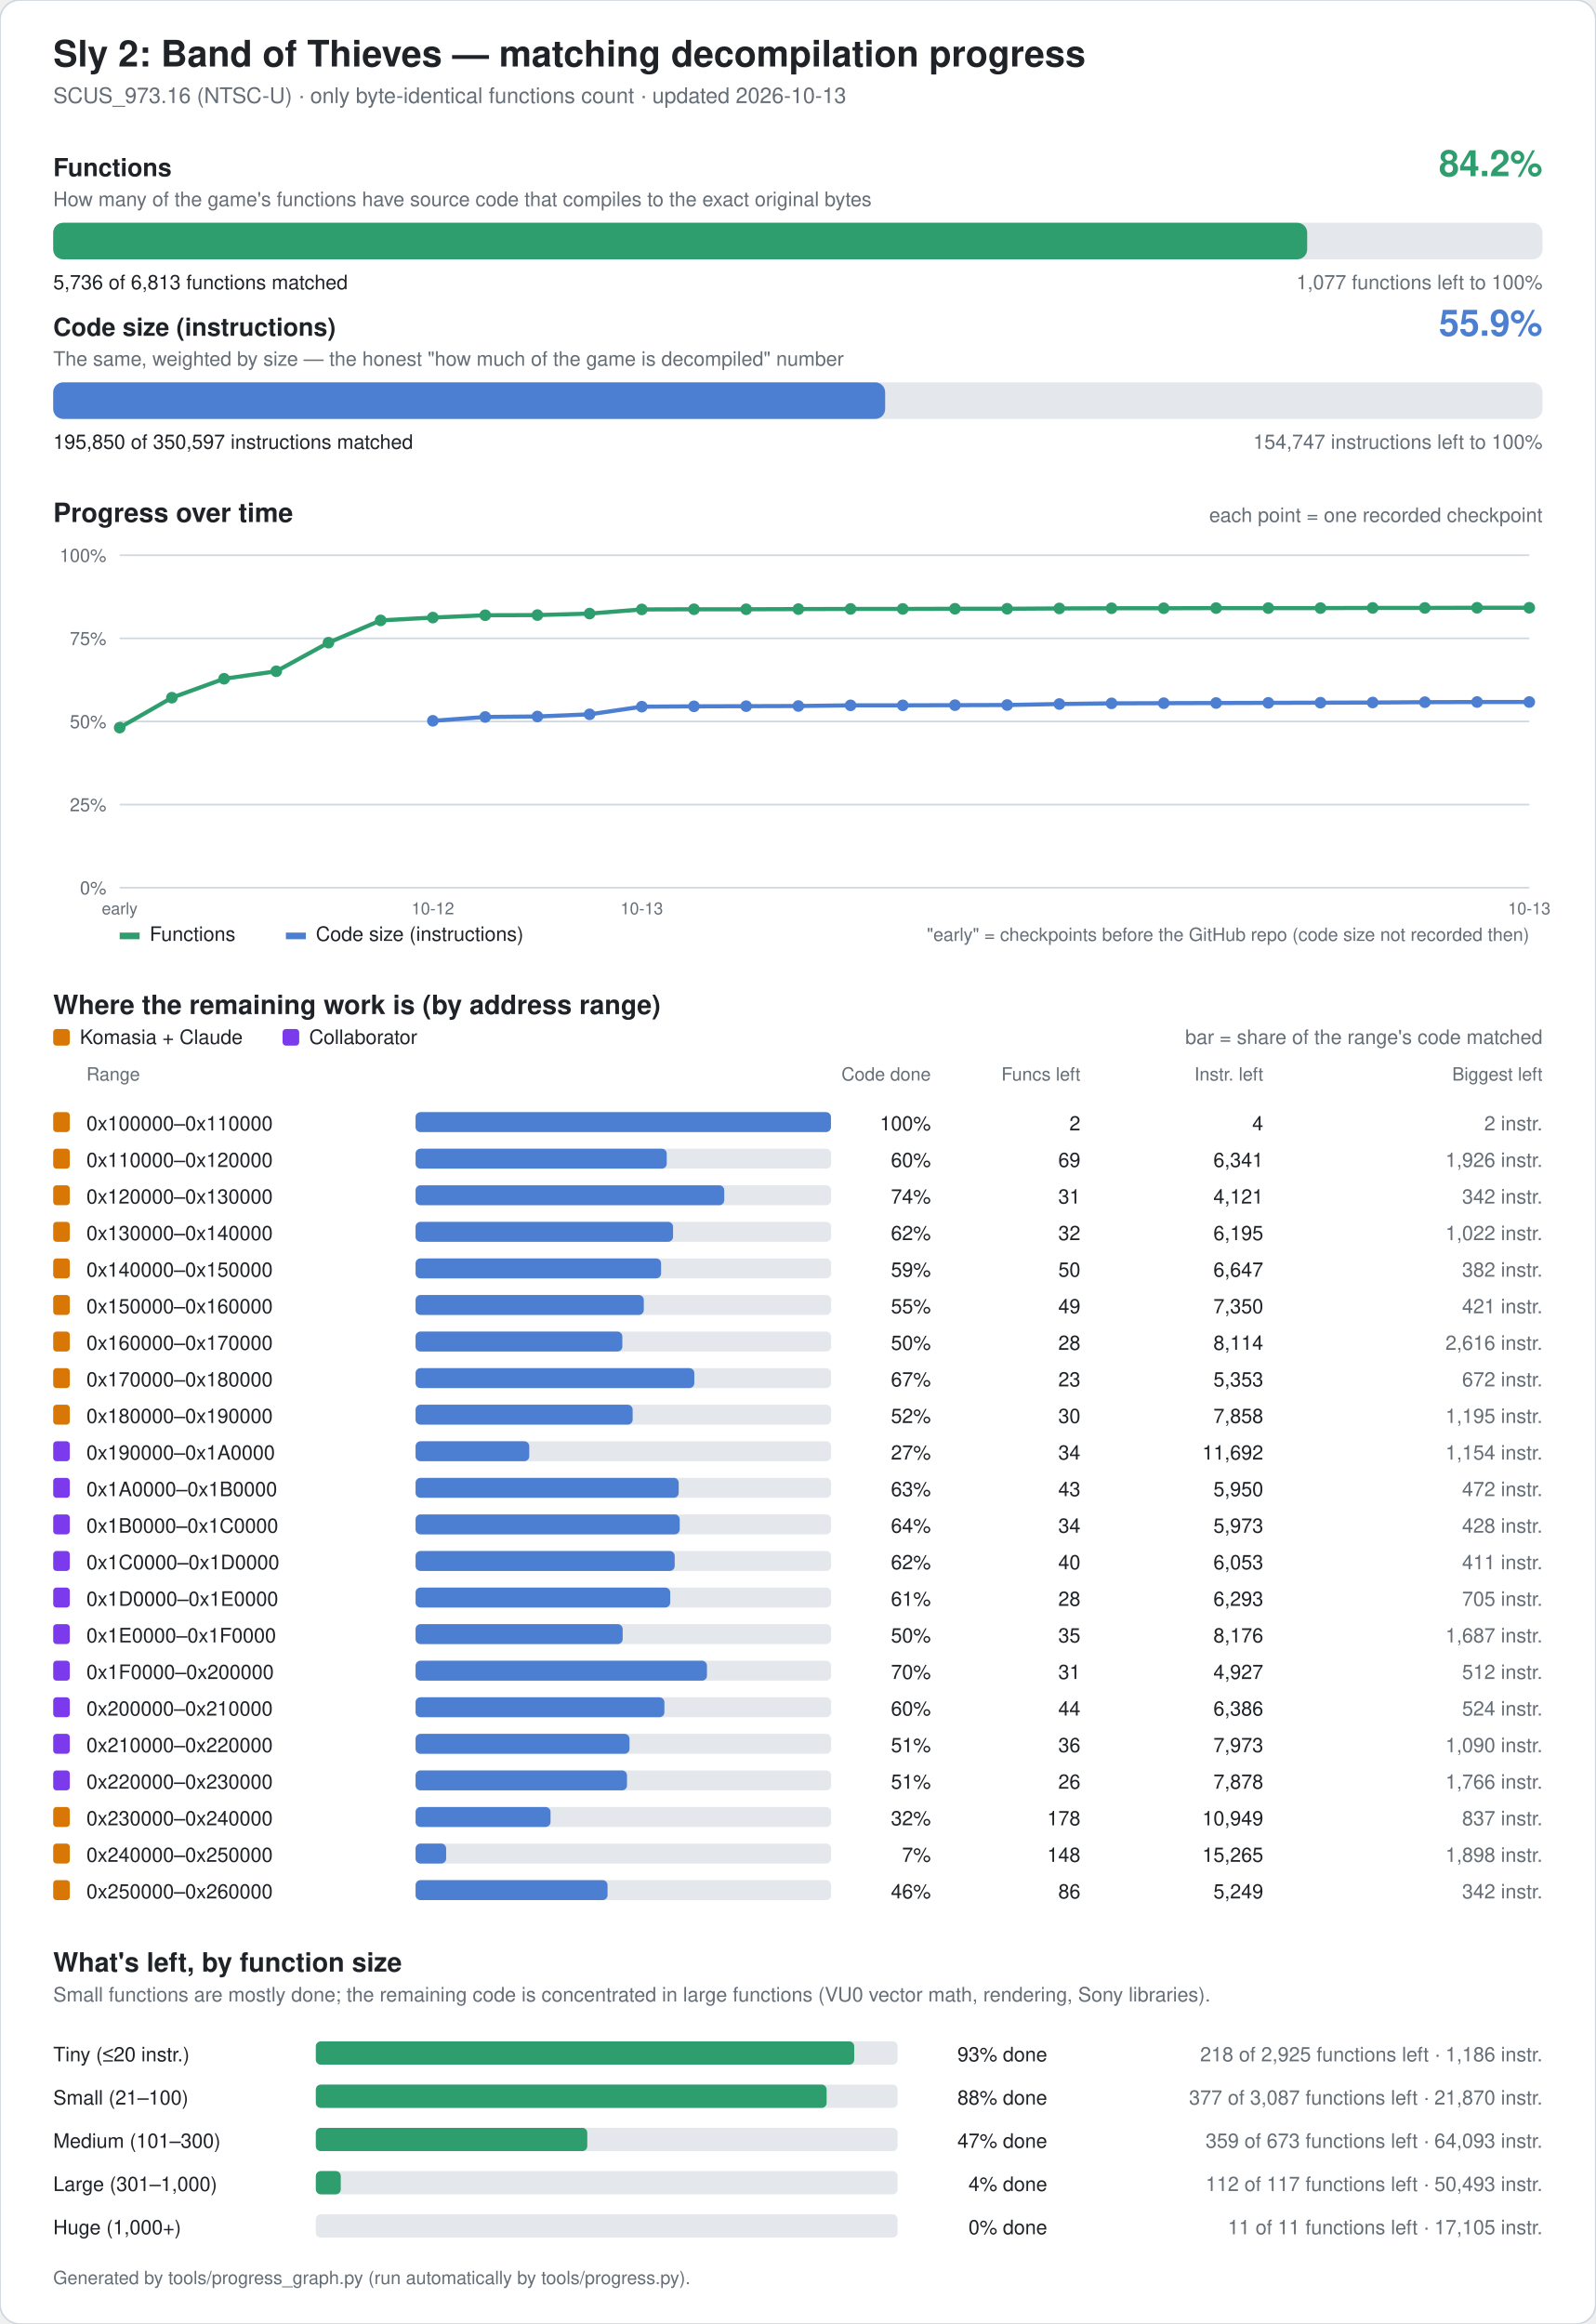
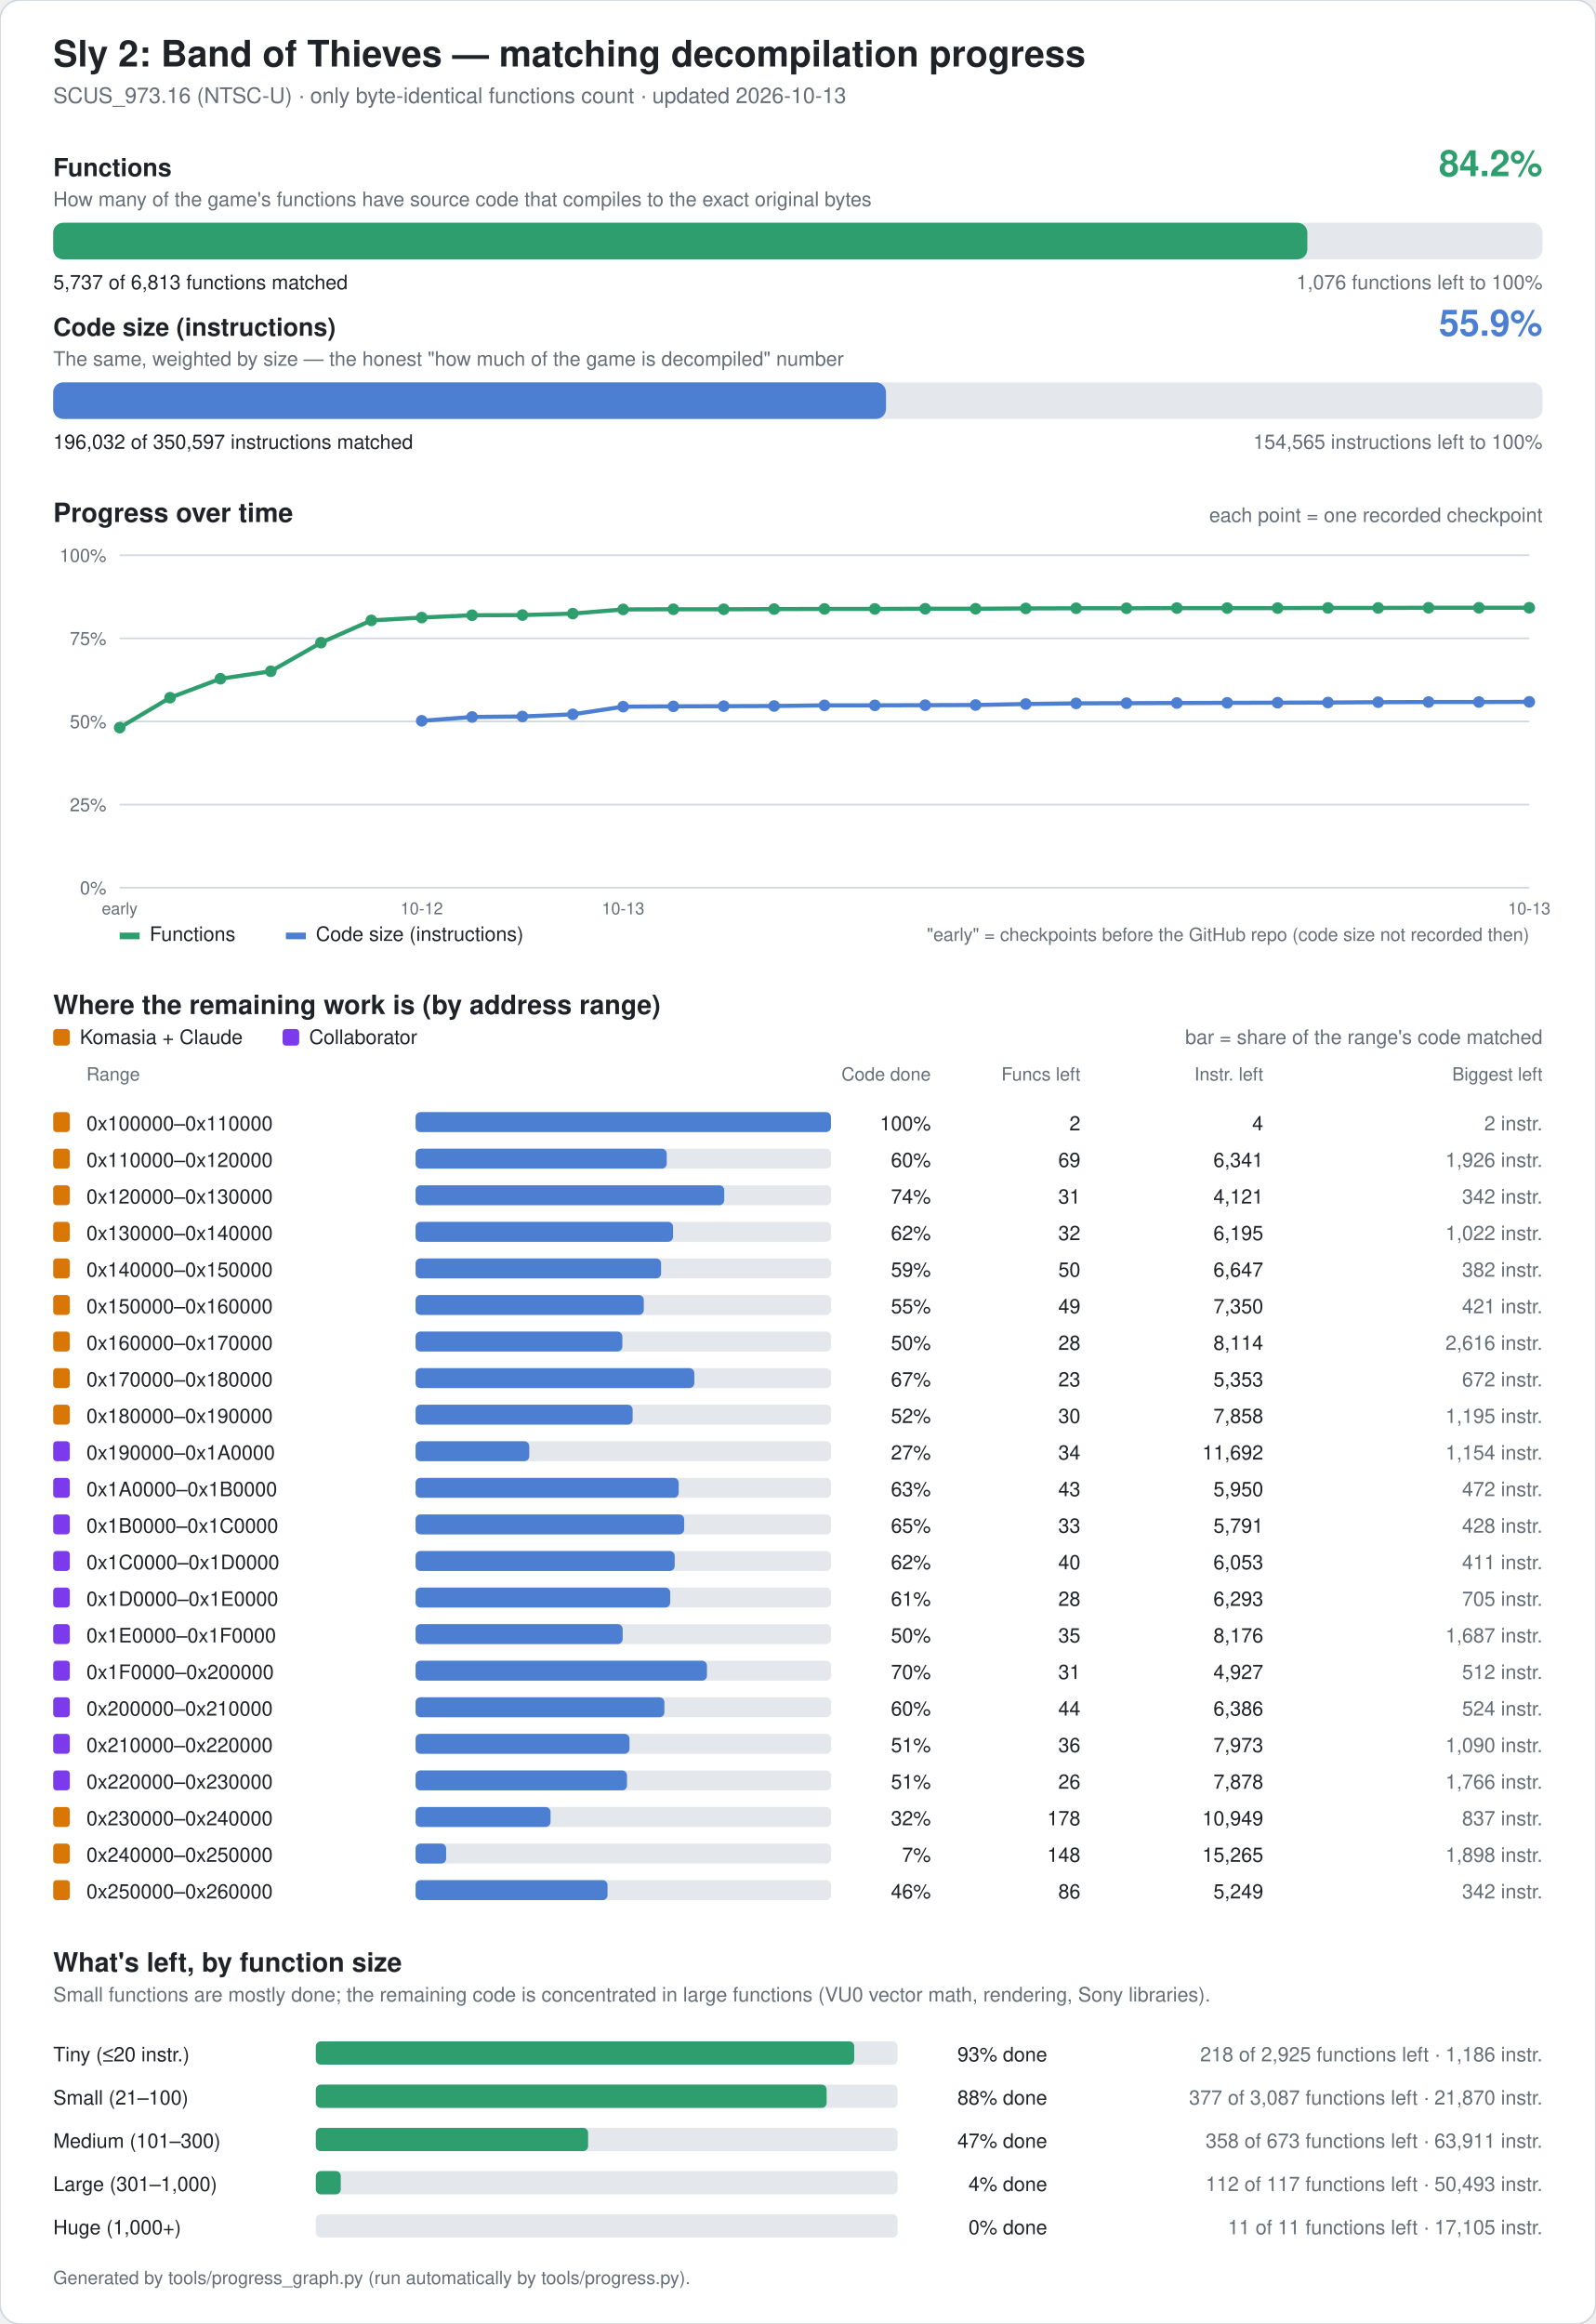
<svg xmlns="http://www.w3.org/2000/svg" width="960" height="1398" viewBox="0 0 960 1398" font-family="-apple-system,BlinkMacSystemFont,Segoe UI,Helvetica,Arial,sans-serif">
  <rect width="960" height="1398" rx="12" fill="#ffffff" stroke="#d0d7de" />
  <text x="32.0" y="40.0" font-size="22" fill="#1f2328" text-anchor="start" font-weight="bold">Sly 2: Band of Thieves — matching decompilation progress</text>
  <text x="32.0" y="62.0" font-size="13" fill="#656d76" text-anchor="start" font-weight="normal">SCUS_973.16 (NTSC-U) · only byte-identical functions count · updated 2026-10-13</text>
  <text x="32.0" y="106.0" font-size="15" fill="#1f2328" text-anchor="start" font-weight="bold">Functions</text>
  <text x="928.0" y="106.0" font-size="22" fill="#2f9e6e" text-anchor="end" font-weight="bold">84.2%</text>
  <text x="32.0" y="124.0" font-size="12" fill="#656d76" text-anchor="start" font-weight="normal">How many of the game's functions have source code that compiles to the exact original bytes</text>
  <rect x="32" y="134" width="896" height="22" rx="6" fill="#e4e7ec" />
-   <rect x="32" y="134" width="754.4" height="22" rx="6" fill="#2f9e6e" />
-   <text x="32.0" y="174.0" font-size="12" fill="#1f2328" text-anchor="start" font-weight="normal">5,736 of 6,813 functions matched</text>
-   <text x="928.0" y="174.0" font-size="12" fill="#656d76" text-anchor="end" font-weight="normal">1,077 functions left to 100%</text>
+   <rect x="32" y="134" width="754.5" height="22" rx="6" fill="#2f9e6e" />
+   <text x="32.0" y="174.0" font-size="12" fill="#1f2328" text-anchor="start" font-weight="normal">5,737 of 6,813 functions matched</text>
+   <text x="928.0" y="174.0" font-size="12" fill="#656d76" text-anchor="end" font-weight="normal">1,076 functions left to 100%</text>
  <text x="32.0" y="202.0" font-size="15" fill="#1f2328" text-anchor="start" font-weight="bold">Code size (instructions)</text>
  <text x="928.0" y="202.0" font-size="22" fill="#4c7fd1" text-anchor="end" font-weight="bold">55.9%</text>
  <text x="32.0" y="220.0" font-size="12" fill="#656d76" text-anchor="start" font-weight="normal">The same, weighted by size — the honest "how much of the game is decompiled" number</text>
  <rect x="32" y="230" width="896" height="22" rx="6" fill="#e4e7ec" />
-   <rect x="32" y="230" width="500.5" height="22" rx="6" fill="#4c7fd1" />
-   <text x="32.0" y="270.0" font-size="12" fill="#1f2328" text-anchor="start" font-weight="normal">195,850 of 350,597 instructions matched</text>
-   <text x="928.0" y="270.0" font-size="12" fill="#656d76" text-anchor="end" font-weight="normal">154,747 instructions left to 100%</text>
+   <rect x="32" y="230" width="501.0" height="22" rx="6" fill="#4c7fd1" />
+   <text x="32.0" y="270.0" font-size="12" fill="#1f2328" text-anchor="start" font-weight="normal">196,032 of 350,597 instructions matched</text>
+   <text x="928.0" y="270.0" font-size="12" fill="#656d76" text-anchor="end" font-weight="normal">154,565 instructions left to 100%</text>
  <text x="32.0" y="314.0" font-size="16" fill="#1f2328" text-anchor="start" font-weight="bold">Progress over time</text>
  <text x="928.0" y="314.0" font-size="12" fill="#656d76" text-anchor="end" font-weight="normal">each point = one recorded checkpoint</text>
  <line x1="72" y1="534.0" x2="920" y2="534.0" stroke="#d0d7de" stroke-width="1" />
  <text x="64.0" y="538.0" font-size="11" fill="#656d76" text-anchor="end" font-weight="normal">0%</text>
  <line x1="72" y1="484.0" x2="920" y2="484.0" stroke="#d0d7de" stroke-width="1" />
  <text x="64.0" y="488.0" font-size="11" fill="#656d76" text-anchor="end" font-weight="normal">25%</text>
  <line x1="72" y1="434.0" x2="920" y2="434.0" stroke="#d0d7de" stroke-width="1" />
  <text x="64.0" y="438.0" font-size="11" fill="#656d76" text-anchor="end" font-weight="normal">50%</text>
  <line x1="72" y1="384.0" x2="920" y2="384.0" stroke="#d0d7de" stroke-width="1" />
  <text x="64.0" y="388.0" font-size="11" fill="#656d76" text-anchor="end" font-weight="normal">75%</text>
  <line x1="72" y1="334.0" x2="920" y2="334.0" stroke="#d0d7de" stroke-width="1" />
  <text x="64.0" y="338.0" font-size="11" fill="#656d76" text-anchor="end" font-weight="normal">100%</text>
-   <polyline fill="none" stroke="#2f9e6e" stroke-width="2.5" stroke-linejoin="round" points="72.0,437.7 103.4,419.7 134.8,408.3 166.2,403.8 197.6,386.6 229.0,373.2 260.4,371.5 291.9,370.1 323.3,370.0 354.7,369.1 386.1,366.6 417.5,366.5 448.9,366.5 480.3,366.4 511.7,366.3 543.1,366.3 574.5,366.2 605.9,366.2 637.3,366.0 668.7,365.9 700.1,365.9 731.6,365.8 763.0,365.8 794.4,365.8 825.8,365.7 857.2,365.7 888.6,365.6 920.0,365.6" />
+   <polyline fill="none" stroke="#2f9e6e" stroke-width="2.5" stroke-linejoin="round" points="72.0,437.7 102.3,419.7 132.6,408.3 162.9,403.8 193.1,386.6 223.4,373.2 253.7,371.5 284.0,370.1 314.3,370.0 344.6,369.1 374.9,366.6 405.1,366.5 435.4,366.5 465.7,366.4 496.0,366.3 526.3,366.3 556.6,366.2 586.9,366.2 617.1,366.0 647.4,365.9 677.7,365.9 708.0,365.8 738.3,365.8 768.6,365.8 798.9,365.7 829.1,365.7 859.4,365.6 889.7,365.6 920.0,365.6" />
  <circle cx="72.0" cy="437.7" r="3.5" fill="#2f9e6e" />
-   <circle cx="103.4" cy="419.7" r="3.5" fill="#2f9e6e" />
-   <circle cx="134.8" cy="408.3" r="3.5" fill="#2f9e6e" />
-   <circle cx="166.2" cy="403.8" r="3.5" fill="#2f9e6e" />
-   <circle cx="197.6" cy="386.6" r="3.5" fill="#2f9e6e" />
-   <circle cx="229.0" cy="373.2" r="3.5" fill="#2f9e6e" />
-   <circle cx="260.4" cy="371.5" r="3.5" fill="#2f9e6e" />
-   <circle cx="291.9" cy="370.1" r="3.5" fill="#2f9e6e" />
-   <circle cx="323.3" cy="370.0" r="3.5" fill="#2f9e6e" />
-   <circle cx="354.7" cy="369.1" r="3.5" fill="#2f9e6e" />
-   <circle cx="386.1" cy="366.6" r="3.5" fill="#2f9e6e" />
-   <circle cx="417.5" cy="366.5" r="3.5" fill="#2f9e6e" />
-   <circle cx="448.9" cy="366.5" r="3.5" fill="#2f9e6e" />
-   <circle cx="480.3" cy="366.4" r="3.5" fill="#2f9e6e" />
-   <circle cx="511.7" cy="366.3" r="3.5" fill="#2f9e6e" />
-   <circle cx="543.1" cy="366.3" r="3.5" fill="#2f9e6e" />
-   <circle cx="574.5" cy="366.2" r="3.5" fill="#2f9e6e" />
-   <circle cx="605.9" cy="366.2" r="3.5" fill="#2f9e6e" />
-   <circle cx="637.3" cy="366.0" r="3.5" fill="#2f9e6e" />
-   <circle cx="668.7" cy="365.9" r="3.5" fill="#2f9e6e" />
-   <circle cx="700.1" cy="365.9" r="3.5" fill="#2f9e6e" />
-   <circle cx="731.6" cy="365.8" r="3.5" fill="#2f9e6e" />
-   <circle cx="763.0" cy="365.8" r="3.5" fill="#2f9e6e" />
-   <circle cx="794.4" cy="365.8" r="3.5" fill="#2f9e6e" />
-   <circle cx="825.8" cy="365.7" r="3.5" fill="#2f9e6e" />
-   <circle cx="857.2" cy="365.7" r="3.5" fill="#2f9e6e" />
-   <circle cx="888.6" cy="365.6" r="3.5" fill="#2f9e6e" />
+   <circle cx="102.3" cy="419.7" r="3.5" fill="#2f9e6e" />
+   <circle cx="132.6" cy="408.3" r="3.5" fill="#2f9e6e" />
+   <circle cx="162.9" cy="403.8" r="3.5" fill="#2f9e6e" />
+   <circle cx="193.1" cy="386.6" r="3.5" fill="#2f9e6e" />
+   <circle cx="223.4" cy="373.2" r="3.5" fill="#2f9e6e" />
+   <circle cx="253.7" cy="371.5" r="3.5" fill="#2f9e6e" />
+   <circle cx="284.0" cy="370.1" r="3.5" fill="#2f9e6e" />
+   <circle cx="314.3" cy="370.0" r="3.5" fill="#2f9e6e" />
+   <circle cx="344.6" cy="369.1" r="3.5" fill="#2f9e6e" />
+   <circle cx="374.9" cy="366.6" r="3.5" fill="#2f9e6e" />
+   <circle cx="405.1" cy="366.5" r="3.5" fill="#2f9e6e" />
+   <circle cx="435.4" cy="366.5" r="3.5" fill="#2f9e6e" />
+   <circle cx="465.7" cy="366.4" r="3.5" fill="#2f9e6e" />
+   <circle cx="496.0" cy="366.3" r="3.5" fill="#2f9e6e" />
+   <circle cx="526.3" cy="366.3" r="3.5" fill="#2f9e6e" />
+   <circle cx="556.6" cy="366.2" r="3.5" fill="#2f9e6e" />
+   <circle cx="586.9" cy="366.2" r="3.5" fill="#2f9e6e" />
+   <circle cx="617.1" cy="366.0" r="3.5" fill="#2f9e6e" />
+   <circle cx="647.4" cy="365.9" r="3.5" fill="#2f9e6e" />
+   <circle cx="677.7" cy="365.9" r="3.5" fill="#2f9e6e" />
+   <circle cx="708.0" cy="365.8" r="3.5" fill="#2f9e6e" />
+   <circle cx="738.3" cy="365.8" r="3.5" fill="#2f9e6e" />
+   <circle cx="768.6" cy="365.8" r="3.5" fill="#2f9e6e" />
+   <circle cx="798.9" cy="365.7" r="3.5" fill="#2f9e6e" />
+   <circle cx="829.1" cy="365.7" r="3.5" fill="#2f9e6e" />
+   <circle cx="859.4" cy="365.6" r="3.5" fill="#2f9e6e" />
+   <circle cx="889.7" cy="365.6" r="3.5" fill="#2f9e6e" />
  <circle cx="920.0" cy="365.6" r="3.5" fill="#2f9e6e" />
-   <polyline fill="none" stroke="#4c7fd1" stroke-width="2.5" stroke-linejoin="round" points="260.4,433.6 291.9,431.3 323.3,431.0 354.7,429.7 386.1,425.1 417.5,424.9 448.9,424.8 480.3,424.7 511.7,424.3 543.1,424.3 574.5,424.2 605.9,424.1 637.3,423.5 668.7,423.1 700.1,423.0 731.6,422.9 763.0,422.8 794.4,422.7 825.8,422.6 857.2,422.4 888.6,422.3 920.0,422.3" />
-   <circle cx="260.4" cy="433.6" r="3.5" fill="#4c7fd1" />
-   <circle cx="291.9" cy="431.3" r="3.5" fill="#4c7fd1" />
-   <circle cx="323.3" cy="431.0" r="3.5" fill="#4c7fd1" />
-   <circle cx="354.7" cy="429.7" r="3.5" fill="#4c7fd1" />
-   <circle cx="386.1" cy="425.1" r="3.5" fill="#4c7fd1" />
-   <circle cx="417.5" cy="424.9" r="3.5" fill="#4c7fd1" />
-   <circle cx="448.9" cy="424.8" r="3.5" fill="#4c7fd1" />
-   <circle cx="480.3" cy="424.7" r="3.5" fill="#4c7fd1" />
-   <circle cx="511.7" cy="424.3" r="3.5" fill="#4c7fd1" />
-   <circle cx="543.1" cy="424.3" r="3.5" fill="#4c7fd1" />
-   <circle cx="574.5" cy="424.2" r="3.5" fill="#4c7fd1" />
-   <circle cx="605.9" cy="424.1" r="3.5" fill="#4c7fd1" />
-   <circle cx="637.3" cy="423.5" r="3.5" fill="#4c7fd1" />
-   <circle cx="668.7" cy="423.1" r="3.5" fill="#4c7fd1" />
-   <circle cx="700.1" cy="423.0" r="3.5" fill="#4c7fd1" />
-   <circle cx="731.6" cy="422.9" r="3.5" fill="#4c7fd1" />
-   <circle cx="763.0" cy="422.8" r="3.5" fill="#4c7fd1" />
-   <circle cx="794.4" cy="422.7" r="3.5" fill="#4c7fd1" />
-   <circle cx="825.8" cy="422.6" r="3.5" fill="#4c7fd1" />
-   <circle cx="857.2" cy="422.4" r="3.5" fill="#4c7fd1" />
-   <circle cx="888.6" cy="422.3" r="3.5" fill="#4c7fd1" />
-   <circle cx="920.0" cy="422.3" r="3.5" fill="#4c7fd1" />
+   <polyline fill="none" stroke="#4c7fd1" stroke-width="2.5" stroke-linejoin="round" points="253.7,433.6 284.0,431.3 314.3,431.0 344.6,429.7 374.9,425.1 405.1,424.9 435.4,424.8 465.7,424.7 496.0,424.3 526.3,424.3 556.6,424.2 586.9,424.1 617.1,423.5 647.4,423.1 677.7,423.0 708.0,422.9 738.3,422.8 768.6,422.7 798.9,422.6 829.1,422.4 859.4,422.3 889.7,422.3 920.0,422.2" />
+   <circle cx="253.7" cy="433.6" r="3.5" fill="#4c7fd1" />
+   <circle cx="284.0" cy="431.3" r="3.5" fill="#4c7fd1" />
+   <circle cx="314.3" cy="431.0" r="3.5" fill="#4c7fd1" />
+   <circle cx="344.6" cy="429.7" r="3.5" fill="#4c7fd1" />
+   <circle cx="374.9" cy="425.1" r="3.5" fill="#4c7fd1" />
+   <circle cx="405.1" cy="424.9" r="3.5" fill="#4c7fd1" />
+   <circle cx="435.4" cy="424.8" r="3.5" fill="#4c7fd1" />
+   <circle cx="465.7" cy="424.7" r="3.5" fill="#4c7fd1" />
+   <circle cx="496.0" cy="424.3" r="3.5" fill="#4c7fd1" />
+   <circle cx="526.3" cy="424.3" r="3.5" fill="#4c7fd1" />
+   <circle cx="556.6" cy="424.2" r="3.5" fill="#4c7fd1" />
+   <circle cx="586.9" cy="424.1" r="3.5" fill="#4c7fd1" />
+   <circle cx="617.1" cy="423.5" r="3.5" fill="#4c7fd1" />
+   <circle cx="647.4" cy="423.1" r="3.5" fill="#4c7fd1" />
+   <circle cx="677.7" cy="423.0" r="3.5" fill="#4c7fd1" />
+   <circle cx="708.0" cy="422.9" r="3.5" fill="#4c7fd1" />
+   <circle cx="738.3" cy="422.8" r="3.5" fill="#4c7fd1" />
+   <circle cx="768.6" cy="422.7" r="3.5" fill="#4c7fd1" />
+   <circle cx="798.9" cy="422.6" r="3.5" fill="#4c7fd1" />
+   <circle cx="829.1" cy="422.4" r="3.5" fill="#4c7fd1" />
+   <circle cx="859.4" cy="422.3" r="3.5" fill="#4c7fd1" />
+   <circle cx="889.7" cy="422.3" r="3.5" fill="#4c7fd1" />
+   <circle cx="920.0" cy="422.2" r="3.5" fill="#4c7fd1" />
  <text x="72.0" y="550.0" font-size="10" fill="#656d76" text-anchor="middle" font-weight="normal">early</text>
-   <text x="260.4" y="550.0" font-size="10" fill="#656d76" text-anchor="middle" font-weight="normal">10-12</text>
-   <text x="386.1" y="550.0" font-size="10" fill="#656d76" text-anchor="middle" font-weight="normal">10-13</text>
+   <text x="253.7" y="550.0" font-size="10" fill="#656d76" text-anchor="middle" font-weight="normal">10-12</text>
+   <text x="374.9" y="550.0" font-size="10" fill="#656d76" text-anchor="middle" font-weight="normal">10-13</text>
  <text x="920.0" y="550.0" font-size="10" fill="#656d76" text-anchor="middle" font-weight="normal">10-13</text>
  <rect x="72" y="561" width="12" height="4" fill="#2f9e6e" />
  <text x="90.0" y="566.0" font-size="12" fill="#1f2328" text-anchor="start" font-weight="normal">Functions</text>
  <rect x="172" y="561" width="12" height="4" fill="#4c7fd1" />
  <text x="190.0" y="566.0" font-size="12" fill="#1f2328" text-anchor="start" font-weight="normal">Code size (instructions)</text>
  <text x="920.0" y="566.0" font-size="11" fill="#656d76" text-anchor="end" font-weight="normal">"early" = checkpoints before the GitHub repo (code size not recorded then)</text>
  <text x="32.0" y="610.0" font-size="16" fill="#1f2328" text-anchor="start" font-weight="bold">Where the remaining work is (by address range)</text>
  <rect x="32" y="619" width="10" height="10" rx="2" fill="#d97706" />
  <text x="48.0" y="628.0" font-size="12" fill="#1f2328" text-anchor="start" font-weight="normal">Komasia + Claude</text>
  <rect x="170" y="619" width="10" height="10" rx="2" fill="#7c3aed" />
  <text x="186.0" y="628.0" font-size="12" fill="#1f2328" text-anchor="start" font-weight="normal">Collaborator</text>
  <text x="928.0" y="628.0" font-size="12" fill="#656d76" text-anchor="end" font-weight="normal">bar = share of the range's code matched</text>
  <text x="52.0" y="650.0" font-size="11" fill="#656d76" text-anchor="start" font-weight="normal">Range</text>
  <text x="560.0" y="650.0" font-size="11" fill="#656d76" text-anchor="end" font-weight="normal">Code done</text>
  <text x="650.0" y="650.0" font-size="11" fill="#656d76" text-anchor="end" font-weight="normal">Funcs left</text>
  <text x="760.0" y="650.0" font-size="11" fill="#656d76" text-anchor="end" font-weight="normal">Instr. left</text>
  <text x="928.0" y="650.0" font-size="11" fill="#656d76" text-anchor="end" font-weight="normal">Biggest left</text>
  <rect x="32" y="669" width="10" height="12" rx="2" fill="#d97706" />
  <text x="52.0" y="680.0" font-size="12" fill="#1f2328" text-anchor="start" font-weight="normal">0x100000–0x110000</text>
  <rect x="250" y="669" width="250" height="12" rx="3" fill="#e4e7ec" />
  <rect x="250" y="669" width="249.9" height="12" rx="3" fill="#4c7fd1" />
  <text x="560.0" y="680.0" font-size="12" fill="#1f2328" text-anchor="end" font-weight="normal">100%</text>
  <text x="650.0" y="680.0" font-size="12" fill="#1f2328" text-anchor="end" font-weight="normal">2</text>
  <text x="760.0" y="680.0" font-size="12" fill="#1f2328" text-anchor="end" font-weight="normal">4</text>
  <text x="928.0" y="680.0" font-size="12" fill="#656d76" text-anchor="end" font-weight="normal">2 instr.</text>
  <rect x="32" y="691" width="10" height="12" rx="2" fill="#d97706" />
  <text x="52.0" y="702.0" font-size="12" fill="#1f2328" text-anchor="start" font-weight="normal">0x110000–0x120000</text>
  <rect x="250" y="691" width="250" height="12" rx="3" fill="#e4e7ec" />
  <rect x="250" y="691" width="151.1" height="12" rx="3" fill="#4c7fd1" />
  <text x="560.0" y="702.0" font-size="12" fill="#1f2328" text-anchor="end" font-weight="normal">60%</text>
  <text x="650.0" y="702.0" font-size="12" fill="#1f2328" text-anchor="end" font-weight="normal">69</text>
  <text x="760.0" y="702.0" font-size="12" fill="#1f2328" text-anchor="end" font-weight="normal">6,341</text>
  <text x="928.0" y="702.0" font-size="12" fill="#656d76" text-anchor="end" font-weight="normal">1,926 instr.</text>
  <rect x="32" y="713" width="10" height="12" rx="2" fill="#d97706" />
  <text x="52.0" y="724.0" font-size="12" fill="#1f2328" text-anchor="start" font-weight="normal">0x120000–0x130000</text>
  <rect x="250" y="713" width="250" height="12" rx="3" fill="#e4e7ec" />
  <rect x="250" y="713" width="185.7" height="12" rx="3" fill="#4c7fd1" />
  <text x="560.0" y="724.0" font-size="12" fill="#1f2328" text-anchor="end" font-weight="normal">74%</text>
  <text x="650.0" y="724.0" font-size="12" fill="#1f2328" text-anchor="end" font-weight="normal">31</text>
  <text x="760.0" y="724.0" font-size="12" fill="#1f2328" text-anchor="end" font-weight="normal">4,121</text>
  <text x="928.0" y="724.0" font-size="12" fill="#656d76" text-anchor="end" font-weight="normal">342 instr.</text>
  <rect x="32" y="735" width="10" height="12" rx="2" fill="#d97706" />
  <text x="52.0" y="746.0" font-size="12" fill="#1f2328" text-anchor="start" font-weight="normal">0x130000–0x140000</text>
  <rect x="250" y="735" width="250" height="12" rx="3" fill="#e4e7ec" />
  <rect x="250" y="735" width="154.9" height="12" rx="3" fill="#4c7fd1" />
  <text x="560.0" y="746.0" font-size="12" fill="#1f2328" text-anchor="end" font-weight="normal">62%</text>
  <text x="650.0" y="746.0" font-size="12" fill="#1f2328" text-anchor="end" font-weight="normal">32</text>
  <text x="760.0" y="746.0" font-size="12" fill="#1f2328" text-anchor="end" font-weight="normal">6,195</text>
  <text x="928.0" y="746.0" font-size="12" fill="#656d76" text-anchor="end" font-weight="normal">1,022 instr.</text>
  <rect x="32" y="757" width="10" height="12" rx="2" fill="#d97706" />
  <text x="52.0" y="768.0" font-size="12" fill="#1f2328" text-anchor="start" font-weight="normal">0x140000–0x150000</text>
  <rect x="250" y="757" width="250" height="12" rx="3" fill="#e4e7ec" />
  <rect x="250" y="757" width="147.7" height="12" rx="3" fill="#4c7fd1" />
  <text x="560.0" y="768.0" font-size="12" fill="#1f2328" text-anchor="end" font-weight="normal">59%</text>
  <text x="650.0" y="768.0" font-size="12" fill="#1f2328" text-anchor="end" font-weight="normal">50</text>
  <text x="760.0" y="768.0" font-size="12" fill="#1f2328" text-anchor="end" font-weight="normal">6,647</text>
  <text x="928.0" y="768.0" font-size="12" fill="#656d76" text-anchor="end" font-weight="normal">382 instr.</text>
  <rect x="32" y="779" width="10" height="12" rx="2" fill="#d97706" />
  <text x="52.0" y="790.0" font-size="12" fill="#1f2328" text-anchor="start" font-weight="normal">0x150000–0x160000</text>
  <rect x="250" y="779" width="250" height="12" rx="3" fill="#e4e7ec" />
  <rect x="250" y="779" width="137.3" height="12" rx="3" fill="#4c7fd1" />
  <text x="560.0" y="790.0" font-size="12" fill="#1f2328" text-anchor="end" font-weight="normal">55%</text>
  <text x="650.0" y="790.0" font-size="12" fill="#1f2328" text-anchor="end" font-weight="normal">49</text>
  <text x="760.0" y="790.0" font-size="12" fill="#1f2328" text-anchor="end" font-weight="normal">7,350</text>
  <text x="928.0" y="790.0" font-size="12" fill="#656d76" text-anchor="end" font-weight="normal">421 instr.</text>
  <rect x="32" y="801" width="10" height="12" rx="2" fill="#d97706" />
  <text x="52.0" y="812.0" font-size="12" fill="#1f2328" text-anchor="start" font-weight="normal">0x160000–0x170000</text>
  <rect x="250" y="801" width="250" height="12" rx="3" fill="#e4e7ec" />
  <rect x="250" y="801" width="124.4" height="12" rx="3" fill="#4c7fd1" />
  <text x="560.0" y="812.0" font-size="12" fill="#1f2328" text-anchor="end" font-weight="normal">50%</text>
  <text x="650.0" y="812.0" font-size="12" fill="#1f2328" text-anchor="end" font-weight="normal">28</text>
  <text x="760.0" y="812.0" font-size="12" fill="#1f2328" text-anchor="end" font-weight="normal">8,114</text>
  <text x="928.0" y="812.0" font-size="12" fill="#656d76" text-anchor="end" font-weight="normal">2,616 instr.</text>
  <rect x="32" y="823" width="10" height="12" rx="2" fill="#d97706" />
  <text x="52.0" y="834.0" font-size="12" fill="#1f2328" text-anchor="start" font-weight="normal">0x170000–0x180000</text>
  <rect x="250" y="823" width="250" height="12" rx="3" fill="#e4e7ec" />
  <rect x="250" y="823" width="167.7" height="12" rx="3" fill="#4c7fd1" />
  <text x="560.0" y="834.0" font-size="12" fill="#1f2328" text-anchor="end" font-weight="normal">67%</text>
  <text x="650.0" y="834.0" font-size="12" fill="#1f2328" text-anchor="end" font-weight="normal">23</text>
  <text x="760.0" y="834.0" font-size="12" fill="#1f2328" text-anchor="end" font-weight="normal">5,353</text>
  <text x="928.0" y="834.0" font-size="12" fill="#656d76" text-anchor="end" font-weight="normal">672 instr.</text>
  <rect x="32" y="845" width="10" height="12" rx="2" fill="#d97706" />
  <text x="52.0" y="856.0" font-size="12" fill="#1f2328" text-anchor="start" font-weight="normal">0x180000–0x190000</text>
  <rect x="250" y="845" width="250" height="12" rx="3" fill="#e4e7ec" />
  <rect x="250" y="845" width="130.6" height="12" rx="3" fill="#4c7fd1" />
  <text x="560.0" y="856.0" font-size="12" fill="#1f2328" text-anchor="end" font-weight="normal">52%</text>
  <text x="650.0" y="856.0" font-size="12" fill="#1f2328" text-anchor="end" font-weight="normal">30</text>
  <text x="760.0" y="856.0" font-size="12" fill="#1f2328" text-anchor="end" font-weight="normal">7,858</text>
  <text x="928.0" y="856.0" font-size="12" fill="#656d76" text-anchor="end" font-weight="normal">1,195 instr.</text>
  <rect x="32" y="867" width="10" height="12" rx="2" fill="#7c3aed" />
  <text x="52.0" y="878.0" font-size="12" fill="#1f2328" text-anchor="start" font-weight="normal">0x190000–0x1A0000</text>
  <rect x="250" y="867" width="250" height="12" rx="3" fill="#e4e7ec" />
  <rect x="250" y="867" width="68.4" height="12" rx="3" fill="#4c7fd1" />
  <text x="560.0" y="878.0" font-size="12" fill="#1f2328" text-anchor="end" font-weight="normal">27%</text>
  <text x="650.0" y="878.0" font-size="12" fill="#1f2328" text-anchor="end" font-weight="normal">34</text>
  <text x="760.0" y="878.0" font-size="12" fill="#1f2328" text-anchor="end" font-weight="normal">11,692</text>
  <text x="928.0" y="878.0" font-size="12" fill="#656d76" text-anchor="end" font-weight="normal">1,154 instr.</text>
  <rect x="32" y="889" width="10" height="12" rx="2" fill="#7c3aed" />
  <text x="52.0" y="900.0" font-size="12" fill="#1f2328" text-anchor="start" font-weight="normal">0x1A0000–0x1B0000</text>
  <rect x="250" y="889" width="250" height="12" rx="3" fill="#e4e7ec" />
  <rect x="250" y="889" width="158.3" height="12" rx="3" fill="#4c7fd1" />
  <text x="560.0" y="900.0" font-size="12" fill="#1f2328" text-anchor="end" font-weight="normal">63%</text>
  <text x="650.0" y="900.0" font-size="12" fill="#1f2328" text-anchor="end" font-weight="normal">43</text>
  <text x="760.0" y="900.0" font-size="12" fill="#1f2328" text-anchor="end" font-weight="normal">5,950</text>
  <text x="928.0" y="900.0" font-size="12" fill="#656d76" text-anchor="end" font-weight="normal">472 instr.</text>
  <rect x="32" y="911" width="10" height="12" rx="2" fill="#7c3aed" />
  <text x="52.0" y="922.0" font-size="12" fill="#1f2328" text-anchor="start" font-weight="normal">0x1B0000–0x1C0000</text>
  <rect x="250" y="911" width="250" height="12" rx="3" fill="#e4e7ec" />
-   <rect x="250" y="911" width="158.9" height="12" rx="3" fill="#4c7fd1" />
-   <text x="560.0" y="922.0" font-size="12" fill="#1f2328" text-anchor="end" font-weight="normal">64%</text>
-   <text x="650.0" y="922.0" font-size="12" fill="#1f2328" text-anchor="end" font-weight="normal">34</text>
-   <text x="760.0" y="922.0" font-size="12" fill="#1f2328" text-anchor="end" font-weight="normal">5,973</text>
+   <rect x="250" y="911" width="161.6" height="12" rx="3" fill="#4c7fd1" />
+   <text x="560.0" y="922.0" font-size="12" fill="#1f2328" text-anchor="end" font-weight="normal">65%</text>
+   <text x="650.0" y="922.0" font-size="12" fill="#1f2328" text-anchor="end" font-weight="normal">33</text>
+   <text x="760.0" y="922.0" font-size="12" fill="#1f2328" text-anchor="end" font-weight="normal">5,791</text>
  <text x="928.0" y="922.0" font-size="12" fill="#656d76" text-anchor="end" font-weight="normal">428 instr.</text>
  <rect x="32" y="933" width="10" height="12" rx="2" fill="#7c3aed" />
  <text x="52.0" y="944.0" font-size="12" fill="#1f2328" text-anchor="start" font-weight="normal">0x1C0000–0x1D0000</text>
  <rect x="250" y="933" width="250" height="12" rx="3" fill="#e4e7ec" />
  <rect x="250" y="933" width="155.9" height="12" rx="3" fill="#4c7fd1" />
  <text x="560.0" y="944.0" font-size="12" fill="#1f2328" text-anchor="end" font-weight="normal">62%</text>
  <text x="650.0" y="944.0" font-size="12" fill="#1f2328" text-anchor="end" font-weight="normal">40</text>
  <text x="760.0" y="944.0" font-size="12" fill="#1f2328" text-anchor="end" font-weight="normal">6,053</text>
  <text x="928.0" y="944.0" font-size="12" fill="#656d76" text-anchor="end" font-weight="normal">411 instr.</text>
  <rect x="32" y="955" width="10" height="12" rx="2" fill="#7c3aed" />
  <text x="52.0" y="966.0" font-size="12" fill="#1f2328" text-anchor="start" font-weight="normal">0x1D0000–0x1E0000</text>
  <rect x="250" y="955" width="250" height="12" rx="3" fill="#e4e7ec" />
  <rect x="250" y="955" width="153.2" height="12" rx="3" fill="#4c7fd1" />
  <text x="560.0" y="966.0" font-size="12" fill="#1f2328" text-anchor="end" font-weight="normal">61%</text>
  <text x="650.0" y="966.0" font-size="12" fill="#1f2328" text-anchor="end" font-weight="normal">28</text>
  <text x="760.0" y="966.0" font-size="12" fill="#1f2328" text-anchor="end" font-weight="normal">6,293</text>
  <text x="928.0" y="966.0" font-size="12" fill="#656d76" text-anchor="end" font-weight="normal">705 instr.</text>
  <rect x="32" y="977" width="10" height="12" rx="2" fill="#7c3aed" />
  <text x="52.0" y="988.0" font-size="12" fill="#1f2328" text-anchor="start" font-weight="normal">0x1E0000–0x1F0000</text>
  <rect x="250" y="977" width="250" height="12" rx="3" fill="#e4e7ec" />
  <rect x="250" y="977" width="124.6" height="12" rx="3" fill="#4c7fd1" />
  <text x="560.0" y="988.0" font-size="12" fill="#1f2328" text-anchor="end" font-weight="normal">50%</text>
  <text x="650.0" y="988.0" font-size="12" fill="#1f2328" text-anchor="end" font-weight="normal">35</text>
  <text x="760.0" y="988.0" font-size="12" fill="#1f2328" text-anchor="end" font-weight="normal">8,176</text>
  <text x="928.0" y="988.0" font-size="12" fill="#656d76" text-anchor="end" font-weight="normal">1,687 instr.</text>
  <rect x="32" y="999" width="10" height="12" rx="2" fill="#7c3aed" />
  <text x="52.0" y="1010.0" font-size="12" fill="#1f2328" text-anchor="start" font-weight="normal">0x1F0000–0x200000</text>
  <rect x="250" y="999" width="250" height="12" rx="3" fill="#e4e7ec" />
  <rect x="250" y="999" width="175.3" height="12" rx="3" fill="#4c7fd1" />
  <text x="560.0" y="1010.0" font-size="12" fill="#1f2328" text-anchor="end" font-weight="normal">70%</text>
  <text x="650.0" y="1010.0" font-size="12" fill="#1f2328" text-anchor="end" font-weight="normal">31</text>
  <text x="760.0" y="1010.0" font-size="12" fill="#1f2328" text-anchor="end" font-weight="normal">4,927</text>
  <text x="928.0" y="1010.0" font-size="12" fill="#656d76" text-anchor="end" font-weight="normal">512 instr.</text>
  <rect x="32" y="1021" width="10" height="12" rx="2" fill="#7c3aed" />
  <text x="52.0" y="1032.0" font-size="12" fill="#1f2328" text-anchor="start" font-weight="normal">0x200000–0x210000</text>
  <rect x="250" y="1021" width="250" height="12" rx="3" fill="#e4e7ec" />
  <rect x="250" y="1021" width="149.7" height="12" rx="3" fill="#4c7fd1" />
  <text x="560.0" y="1032.0" font-size="12" fill="#1f2328" text-anchor="end" font-weight="normal">60%</text>
  <text x="650.0" y="1032.0" font-size="12" fill="#1f2328" text-anchor="end" font-weight="normal">44</text>
  <text x="760.0" y="1032.0" font-size="12" fill="#1f2328" text-anchor="end" font-weight="normal">6,386</text>
  <text x="928.0" y="1032.0" font-size="12" fill="#656d76" text-anchor="end" font-weight="normal">524 instr.</text>
  <rect x="32" y="1043" width="10" height="12" rx="2" fill="#7c3aed" />
  <text x="52.0" y="1054.0" font-size="12" fill="#1f2328" text-anchor="start" font-weight="normal">0x210000–0x220000</text>
  <rect x="250" y="1043" width="250" height="12" rx="3" fill="#e4e7ec" />
  <rect x="250" y="1043" width="128.7" height="12" rx="3" fill="#4c7fd1" />
  <text x="560.0" y="1054.0" font-size="12" fill="#1f2328" text-anchor="end" font-weight="normal">51%</text>
  <text x="650.0" y="1054.0" font-size="12" fill="#1f2328" text-anchor="end" font-weight="normal">36</text>
  <text x="760.0" y="1054.0" font-size="12" fill="#1f2328" text-anchor="end" font-weight="normal">7,973</text>
  <text x="928.0" y="1054.0" font-size="12" fill="#656d76" text-anchor="end" font-weight="normal">1,090 instr.</text>
  <rect x="32" y="1065" width="10" height="12" rx="2" fill="#7c3aed" />
  <text x="52.0" y="1076.0" font-size="12" fill="#1f2328" text-anchor="start" font-weight="normal">0x220000–0x230000</text>
  <rect x="250" y="1065" width="250" height="12" rx="3" fill="#e4e7ec" />
  <rect x="250" y="1065" width="127.2" height="12" rx="3" fill="#4c7fd1" />
  <text x="560.0" y="1076.0" font-size="12" fill="#1f2328" text-anchor="end" font-weight="normal">51%</text>
  <text x="650.0" y="1076.0" font-size="12" fill="#1f2328" text-anchor="end" font-weight="normal">26</text>
  <text x="760.0" y="1076.0" font-size="12" fill="#1f2328" text-anchor="end" font-weight="normal">7,878</text>
  <text x="928.0" y="1076.0" font-size="12" fill="#656d76" text-anchor="end" font-weight="normal">1,766 instr.</text>
  <rect x="32" y="1087" width="10" height="12" rx="2" fill="#d97706" />
  <text x="52.0" y="1098.0" font-size="12" fill="#1f2328" text-anchor="start" font-weight="normal">0x230000–0x240000</text>
  <rect x="250" y="1087" width="250" height="12" rx="3" fill="#e4e7ec" />
  <rect x="250" y="1087" width="81.2" height="12" rx="3" fill="#4c7fd1" />
  <text x="560.0" y="1098.0" font-size="12" fill="#1f2328" text-anchor="end" font-weight="normal">32%</text>
  <text x="650.0" y="1098.0" font-size="12" fill="#1f2328" text-anchor="end" font-weight="normal">178</text>
  <text x="760.0" y="1098.0" font-size="12" fill="#1f2328" text-anchor="end" font-weight="normal">10,949</text>
  <text x="928.0" y="1098.0" font-size="12" fill="#656d76" text-anchor="end" font-weight="normal">837 instr.</text>
  <rect x="32" y="1109" width="10" height="12" rx="2" fill="#d97706" />
  <text x="52.0" y="1120.0" font-size="12" fill="#1f2328" text-anchor="start" font-weight="normal">0x240000–0x250000</text>
  <rect x="250" y="1109" width="250" height="12" rx="3" fill="#e4e7ec" />
  <rect x="250" y="1109" width="18.4" height="12" rx="3" fill="#4c7fd1" />
  <text x="560.0" y="1120.0" font-size="12" fill="#1f2328" text-anchor="end" font-weight="normal">7%</text>
  <text x="650.0" y="1120.0" font-size="12" fill="#1f2328" text-anchor="end" font-weight="normal">148</text>
  <text x="760.0" y="1120.0" font-size="12" fill="#1f2328" text-anchor="end" font-weight="normal">15,265</text>
  <text x="928.0" y="1120.0" font-size="12" fill="#656d76" text-anchor="end" font-weight="normal">1,898 instr.</text>
  <rect x="32" y="1131" width="10" height="12" rx="2" fill="#d97706" />
  <text x="52.0" y="1142.0" font-size="12" fill="#1f2328" text-anchor="start" font-weight="normal">0x250000–0x260000</text>
  <rect x="250" y="1131" width="250" height="12" rx="3" fill="#e4e7ec" />
  <rect x="250" y="1131" width="115.5" height="12" rx="3" fill="#4c7fd1" />
  <text x="560.0" y="1142.0" font-size="12" fill="#1f2328" text-anchor="end" font-weight="normal">46%</text>
  <text x="650.0" y="1142.0" font-size="12" fill="#1f2328" text-anchor="end" font-weight="normal">86</text>
  <text x="760.0" y="1142.0" font-size="12" fill="#1f2328" text-anchor="end" font-weight="normal">5,249</text>
  <text x="928.0" y="1142.0" font-size="12" fill="#656d76" text-anchor="end" font-weight="normal">342 instr.</text>
  <text x="32.0" y="1186.0" font-size="16" fill="#1f2328" text-anchor="start" font-weight="bold">What's left, by function size</text>
  <text x="32.0" y="1204.0" font-size="12" fill="#656d76" text-anchor="start" font-weight="normal">Small functions are mostly done; the remaining code is concentrated in large functions (VU0 vector math, rendering, Sony libraries).</text>
  <text x="32.0" y="1240.0" font-size="12" fill="#1f2328" text-anchor="start" font-weight="normal">Tiny (≤20 instr.)</text>
  <rect x="190" y="1228" width="350" height="14" rx="3" fill="#e4e7ec" />
  <rect x="190" y="1228" width="323.9" height="14" rx="3" fill="#2f9e6e" />
  <text x="630.0" y="1240.0" font-size="12" fill="#1f2328" text-anchor="end" font-weight="normal">93% done</text>
  <text x="928.0" y="1240.0" font-size="12" fill="#656d76" text-anchor="end" font-weight="normal">218 of 2,925 functions left · 1,186 instr.</text>
  <text x="32.0" y="1266.0" font-size="12" fill="#1f2328" text-anchor="start" font-weight="normal">Small (21–100)</text>
  <rect x="190" y="1254" width="350" height="14" rx="3" fill="#e4e7ec" />
  <rect x="190" y="1254" width="307.3" height="14" rx="3" fill="#2f9e6e" />
  <text x="630.0" y="1266.0" font-size="12" fill="#1f2328" text-anchor="end" font-weight="normal">88% done</text>
  <text x="928.0" y="1266.0" font-size="12" fill="#656d76" text-anchor="end" font-weight="normal">377 of 3,087 functions left · 21,870 instr.</text>
  <text x="32.0" y="1292.0" font-size="12" fill="#1f2328" text-anchor="start" font-weight="normal">Medium (101–300)</text>
  <rect x="190" y="1280" width="350" height="14" rx="3" fill="#e4e7ec" />
-   <rect x="190" y="1280" width="163.3" height="14" rx="3" fill="#2f9e6e" />
+   <rect x="190" y="1280" width="163.8" height="14" rx="3" fill="#2f9e6e" />
  <text x="630.0" y="1292.0" font-size="12" fill="#1f2328" text-anchor="end" font-weight="normal">47% done</text>
-   <text x="928.0" y="1292.0" font-size="12" fill="#656d76" text-anchor="end" font-weight="normal">359 of 673 functions left · 64,093 instr.</text>
+   <text x="928.0" y="1292.0" font-size="12" fill="#656d76" text-anchor="end" font-weight="normal">358 of 673 functions left · 63,911 instr.</text>
  <text x="32.0" y="1318.0" font-size="12" fill="#1f2328" text-anchor="start" font-weight="normal">Large (301–1,000)</text>
  <rect x="190" y="1306" width="350" height="14" rx="3" fill="#e4e7ec" />
  <rect x="190" y="1306" width="15.0" height="14" rx="3" fill="#2f9e6e" />
  <text x="630.0" y="1318.0" font-size="12" fill="#1f2328" text-anchor="end" font-weight="normal">4% done</text>
  <text x="928.0" y="1318.0" font-size="12" fill="#656d76" text-anchor="end" font-weight="normal">112 of 117 functions left · 50,493 instr.</text>
  <text x="32.0" y="1344.0" font-size="12" fill="#1f2328" text-anchor="start" font-weight="normal">Huge (1,000+)</text>
  <rect x="190" y="1332" width="350" height="14" rx="3" fill="#e4e7ec" />
  <rect x="190" y="1332" width="0.0" height="14" rx="3" fill="#2f9e6e" />
  <text x="630.0" y="1344.0" font-size="12" fill="#1f2328" text-anchor="end" font-weight="normal">0% done</text>
  <text x="928.0" y="1344.0" font-size="12" fill="#656d76" text-anchor="end" font-weight="normal">11 of 11 functions left · 17,105 instr.</text>
  <text x="32.0" y="1374.0" font-size="11" fill="#656d76" text-anchor="start" font-weight="normal">Generated by tools/progress_graph.py (run automatically by tools/progress.py).</text>
</svg>
